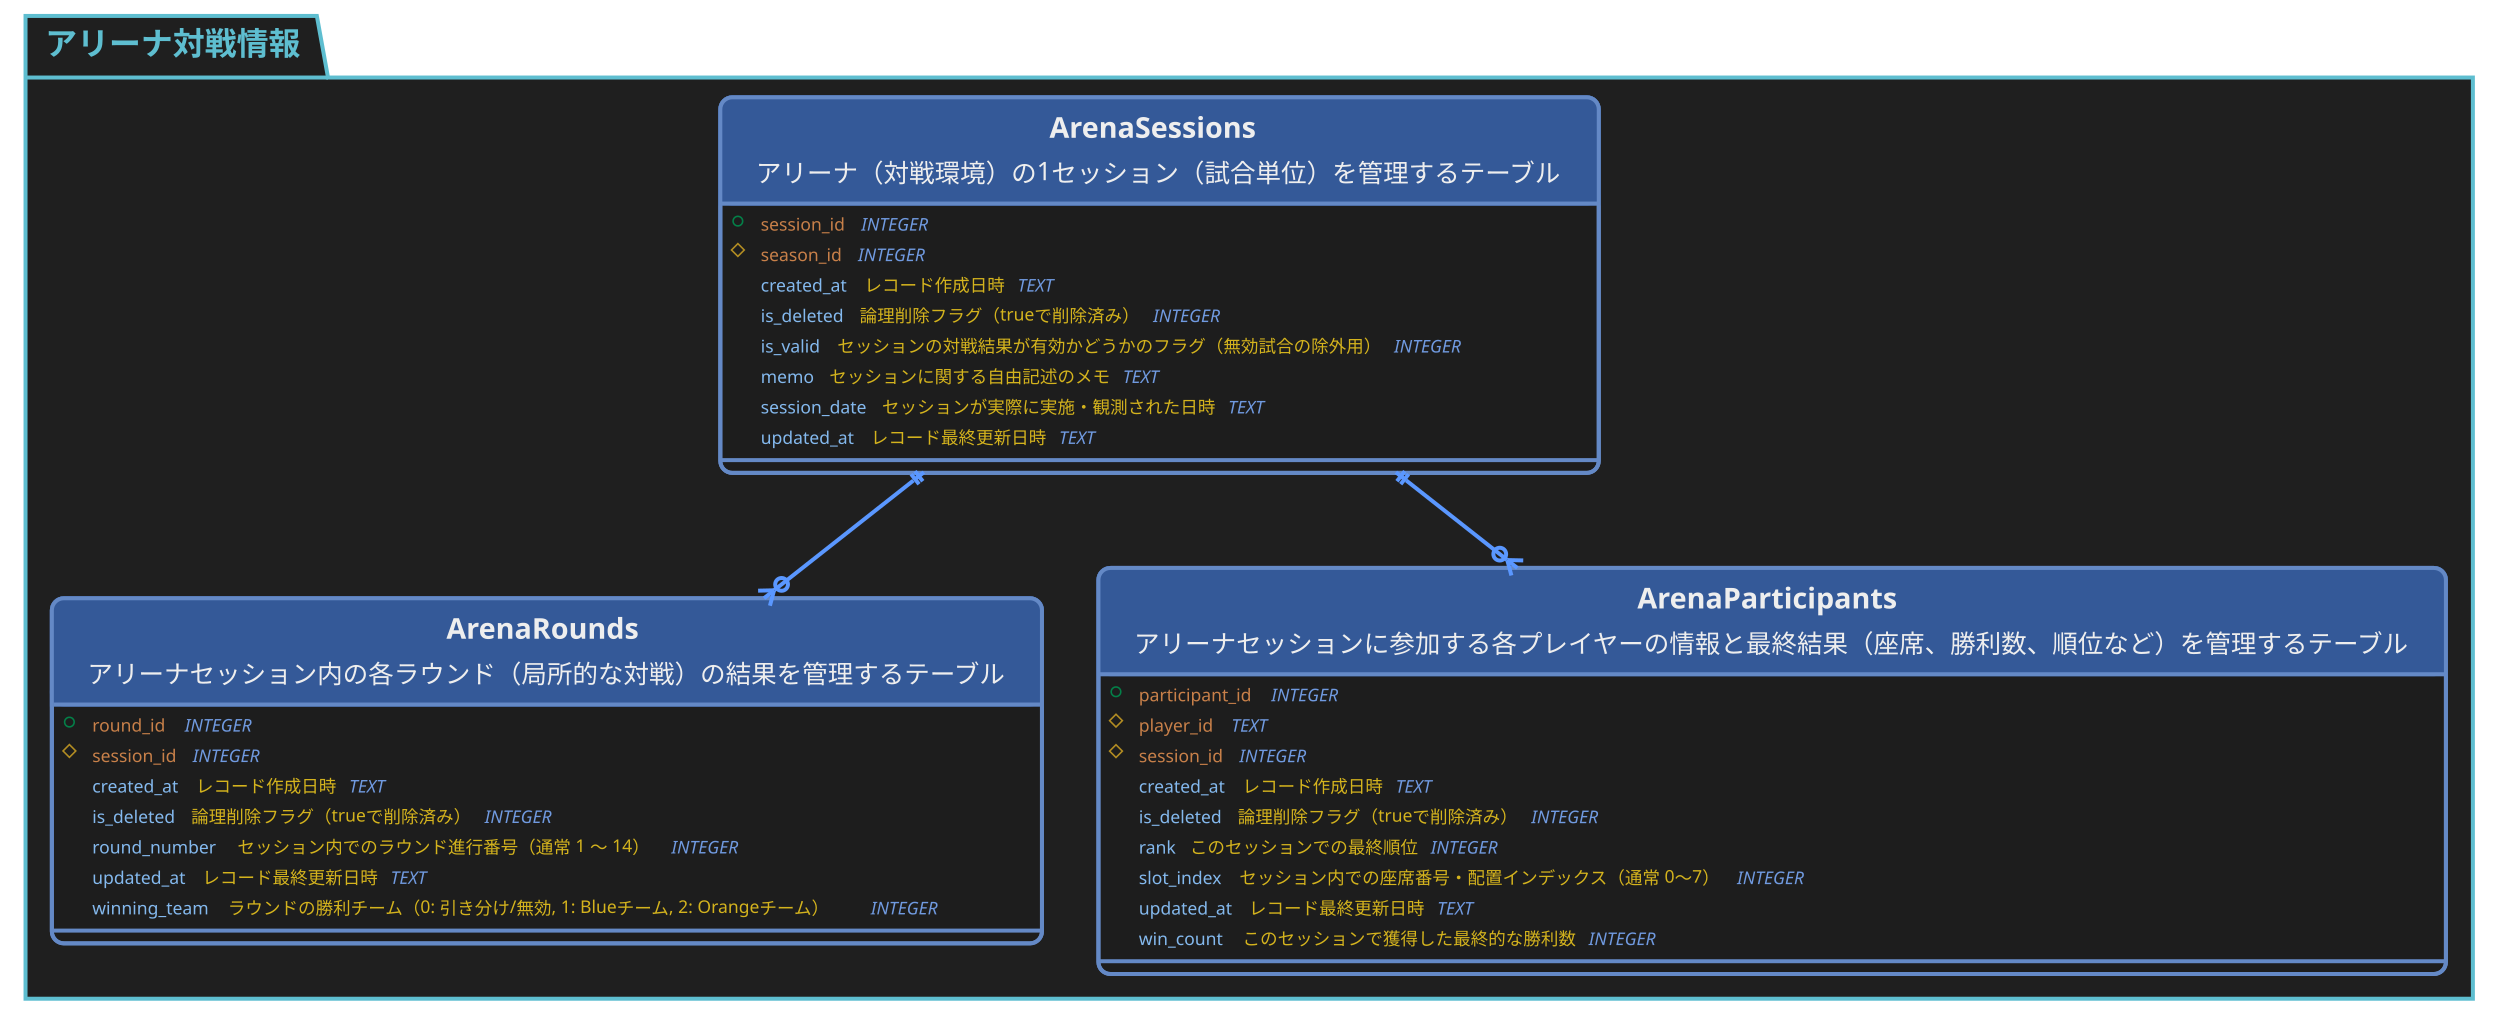
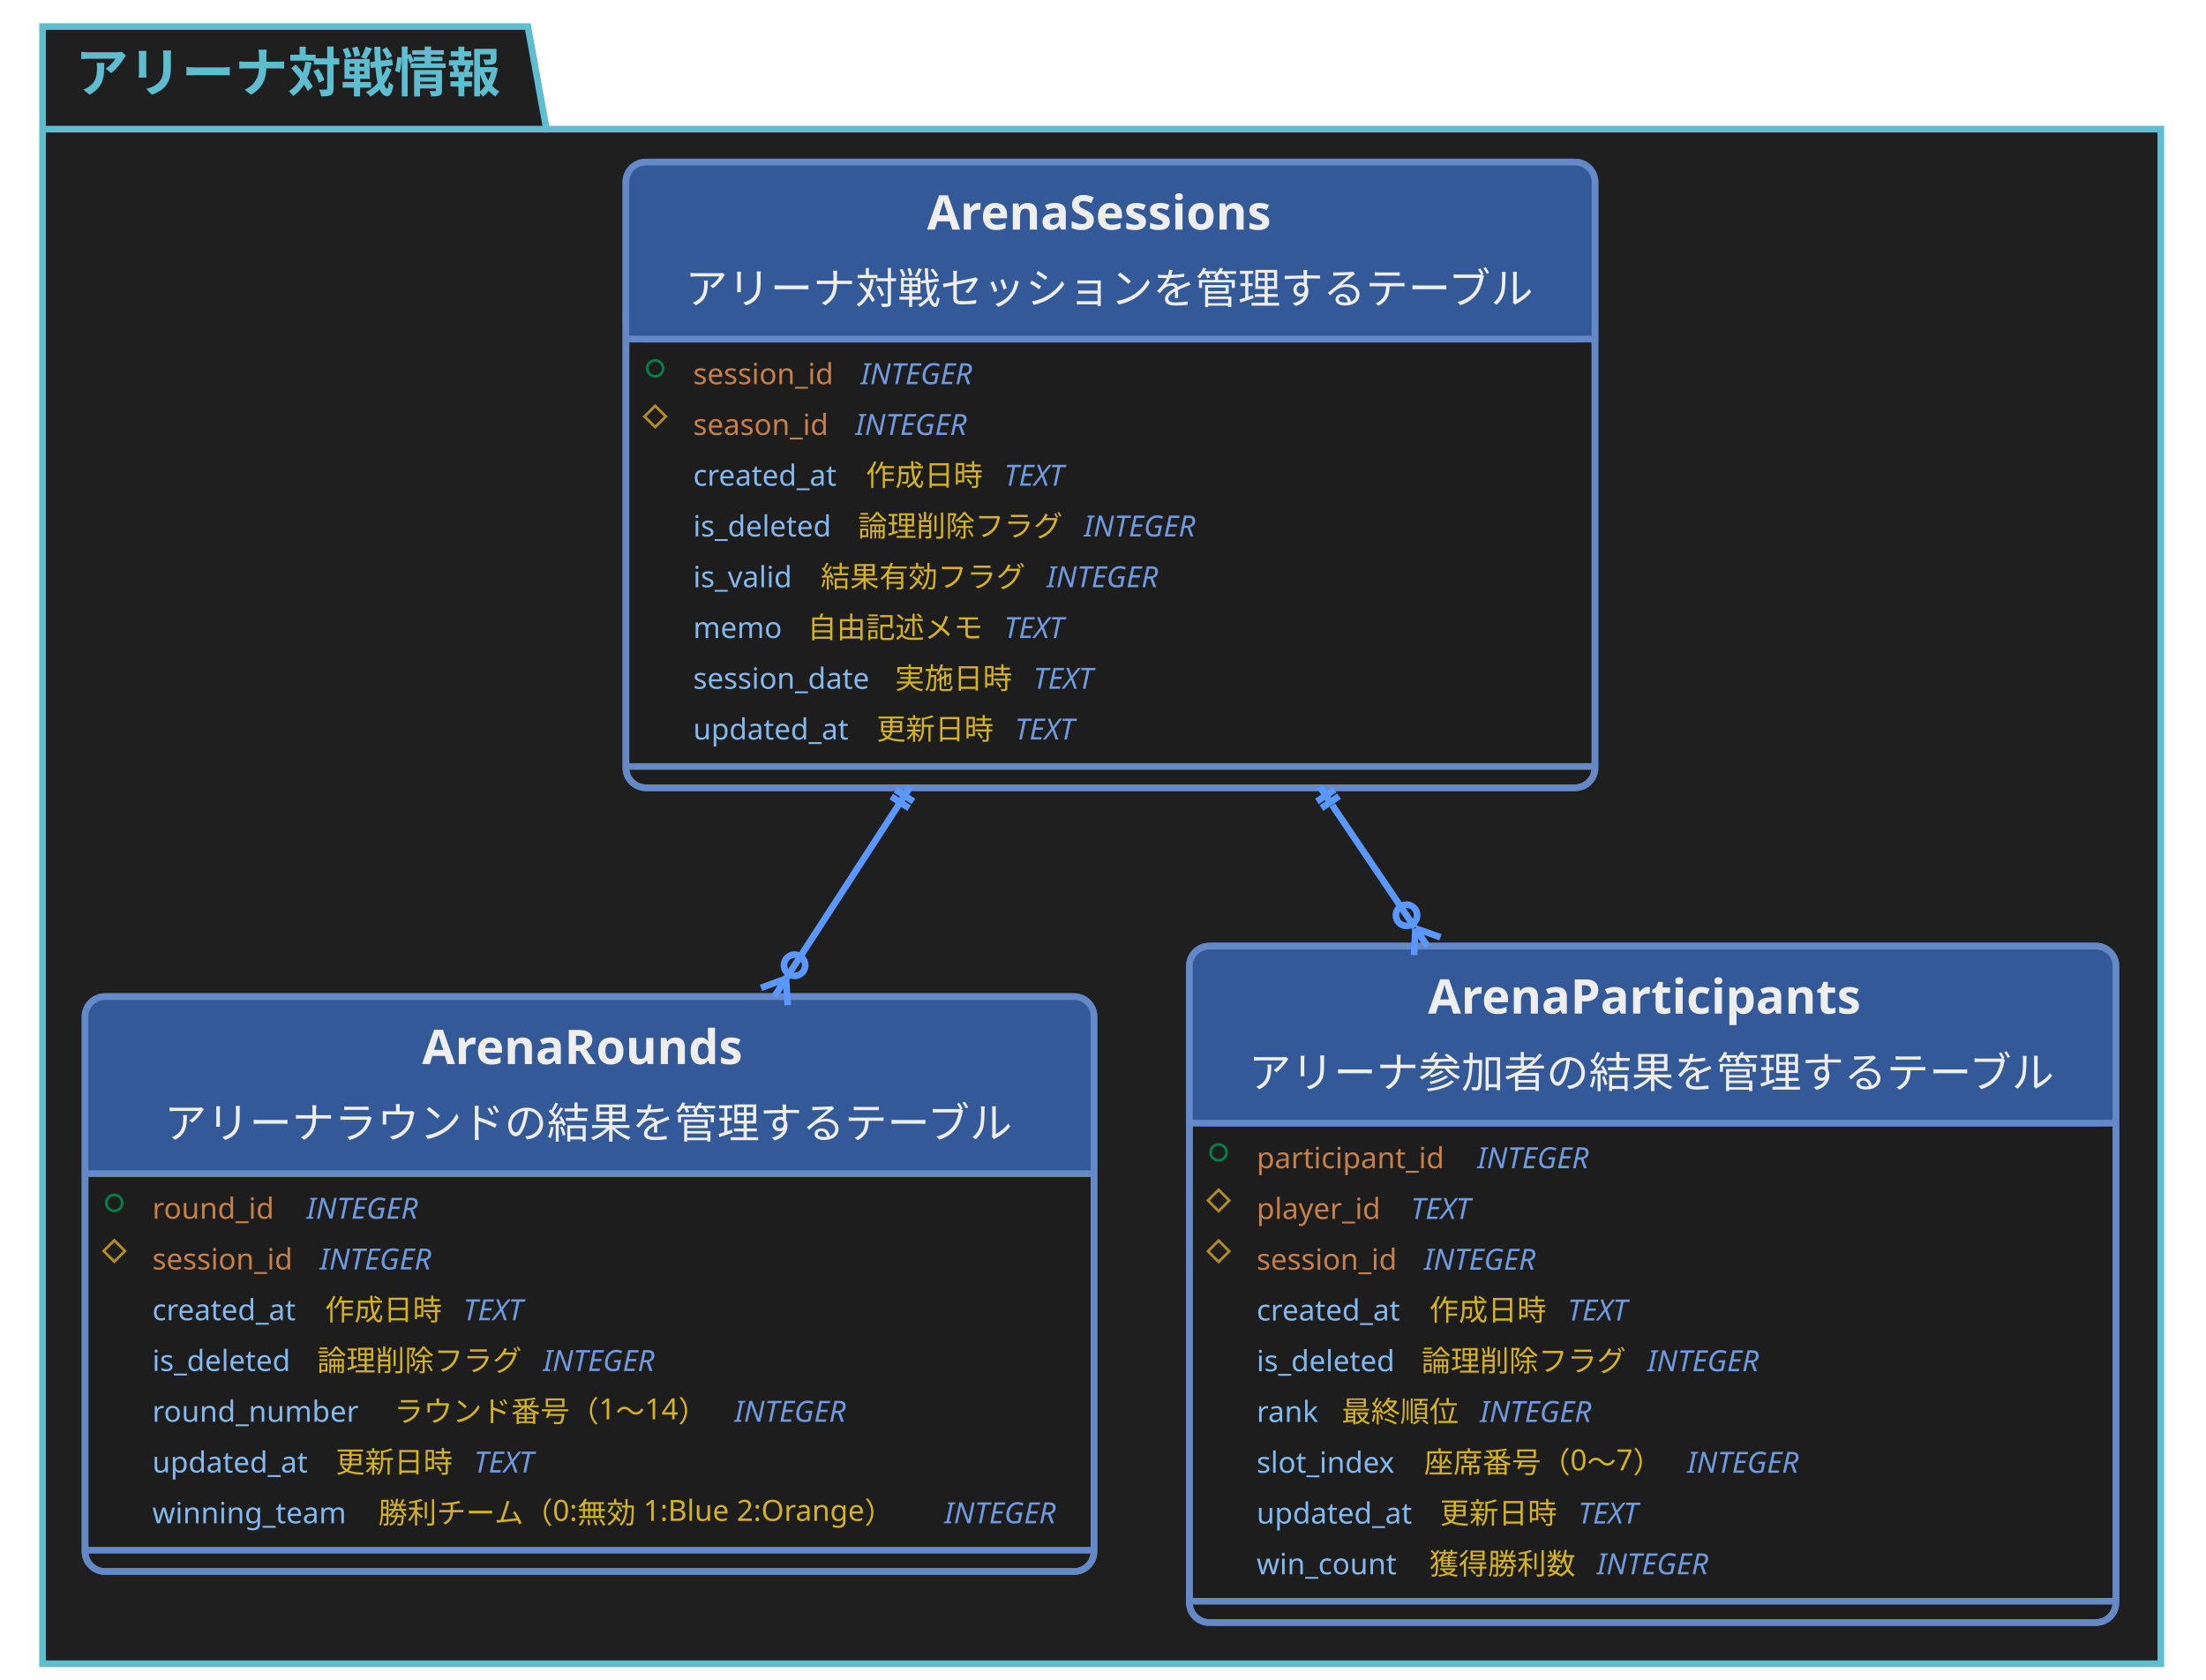
- <svg xmlns="http://www.w3.org/2000/svg" contentScriptType="application/ecmascript" contentStyleType="text/css" height="632px" preserveAspectRatio="none" style="width:1567px;height:632px;background:#222222;" version="1.1" viewBox="0 0 1567 632" width="1567px" zoomAndPan="magnify">
+ <svg xmlns="http://www.w3.org/2000/svg" contentScriptType="application/ecmascript" contentStyleType="text/css" height="632px" preserveAspectRatio="none" style="width:830px;height:632px;background:#222222;" version="1.1" viewBox="0 0 830 632" width="830px" zoomAndPan="magnify">
  <defs />
  <g>
-     <polygon fill="#1F1F1F" points="16,9.999,198.6,9.999,205.6,48.599,1550,48.599,1550,625.999,16,625.999,16,9.999" style="stroke:#5EBED0;stroke-width:2.5;" />
+     <polygon fill="#1F1F1F" points="16,9.999,198.6,9.999,205.6,48.599,813,48.599,813,625.999,16,625.999,16,9.999" style="stroke:#5EBED0;stroke-width:2.5;" />
    <line style="stroke:#5EBED0;stroke-width:2.5;" x1="16" x2="205.6" y1="48.599" y2="48.599" />
    <text fill="#5EBED0" font-family="Meiryo" font-size="20" font-weight="bold" lengthAdjust="spacing" textLength="160" x="28.3" y="34.5">アリーナ対戦情報</text>
-     <rect codeLine="33" fill="#1D1D1D" height="235.4" id="ArenaSessions" rx="7.5" ry="7.5" style="stroke:#6489C6;stroke-width:2.5;" width="550.6" x="451.5" y="60.999" />
-     <rect fill="#345998" height="66.6" rx="7.5" ry="7.5" style="stroke:#345998;stroke-width:2.5;" width="550.6" x="451.5" y="60.999" />
-     <rect fill="#345998" height="7.5" style="stroke:#345998;stroke-width:2.5;" width="550.6" x="451.5" y="120.099" />
-     <rect codeLine="33" fill="none" height="235.4" id="ArenaSessions" rx="7.5" ry="7.5" style="stroke:#6489C6;stroke-width:2.5;" width="550.6" x="451.5" y="60.999" />
-     <text fill="#000000" font-family="Meiryo" font-size="18" lengthAdjust="spacing" textLength="0" x="657.8" y="86.38" />
-     <text fill="#EEEEEE" font-family="Meiryo" font-size="18" font-weight="bold" lengthAdjust="spacing" textLength="138" x="657.8" y="86.38">ArenaSessions</text>
-     <text fill="#000000" font-family="Meiryo" font-size="18" lengthAdjust="spacing" textLength="0" x="813.8" y="86.38" />
-     <text fill="#000000" font-family="Meiryo" font-size="18" lengthAdjust="spacing" textLength="0" x="473.8" y="113.38" />
-     <text fill="#EEEEEE" font-family="Meiryo" font-size="16" lengthAdjust="spacing" textLength="506" x="473.8" y="114.26">アリーナ（対戦環境）の1セッション（試合単位）を管理するテーブル</text>
-     <text fill="#000000" font-family="Meiryo" font-size="18" lengthAdjust="spacing" textLength="0" x="997.8" y="113.38" />
-     <line style="stroke:#6489C6;stroke-width:2.5;" x1="452.5" x2="1001.1" y1="127.599" y2="127.599" />
-     <ellipse cx="462.5" cy="138.599" rx="3" ry="3" style="stroke:#038048;stroke-width:1.0;fill:none;" />
-     <text fill="#C88049" font-family="Meiryo" font-size="11" lengthAdjust="spacing" textLength="55" x="476.8" y="144.56">session_id</text>
-     <text fill="#709AE0" font-family="Meiryo" font-size="11" font-style="italic" lengthAdjust="spacing" textLength="49" x="539.8" y="144.56">INTEGER</text>
-     <polygon fill="none" points="462.5,152.699,466.5,156.699,462.5,160.699,458.5,156.699" style="stroke:#B38D22;stroke-width:1.0;" />
-     <text fill="#C88049" font-family="Meiryo" font-size="11" lengthAdjust="spacing" textLength="53" x="476.8" y="163.66">season_id</text>
-     <text fill="#709AE0" font-family="Meiryo" font-size="11" font-style="italic" lengthAdjust="spacing" textLength="49" x="537.8" y="163.66">INTEGER</text>
-     <text fill="#84B9EE" font-family="Meiryo" font-size="11" lengthAdjust="spacing" textLength="57" x="476.8" y="182.76">created_at</text>
-     <text fill="#D4B31D" font-family="Meiryo" font-size="11" lengthAdjust="spacing" textLength="88" x="541.8" y="182.76">レコード作成日時</text>
-     <text fill="#709AE0" font-family="Meiryo" font-size="11" font-style="italic" lengthAdjust="spacing" textLength="28" x="637.8" y="182.76">TEXT</text>
-     <text fill="#84B9EE" font-family="Meiryo" font-size="11" lengthAdjust="spacing" textLength="54" x="476.8" y="201.859">is_deleted</text>
-     <text fill="#D4B31D" font-family="Meiryo" font-size="11" lengthAdjust="spacing" textLength="176" x="538.8" y="201.859">論理削除フラグ（trueで削除済み）</text>
-     <text fill="#709AE0" font-family="Meiryo" font-size="11" font-style="italic" lengthAdjust="spacing" textLength="49" x="722.8" y="201.859">INTEGER</text>
-     <text fill="#84B9EE" font-family="Meiryo" font-size="11" lengthAdjust="spacing" textLength="40" x="476.8" y="220.959">is_valid</text>
-     <text fill="#D4B31D" font-family="Meiryo" font-size="11" lengthAdjust="spacing" textLength="341" x="524.8" y="220.959">セッションの対戦結果が有効かどうかのフラグ（無効試合の除外用）</text>
-     <text fill="#709AE0" font-family="Meiryo" font-size="11" font-style="italic" lengthAdjust="spacing" textLength="49" x="873.8" y="220.959">INTEGER</text>
-     <text fill="#84B9EE" font-family="Meiryo" font-size="11" lengthAdjust="spacing" textLength="35" x="476.8" y="240.06">memo</text>
-     <text fill="#D4B31D" font-family="Meiryo" font-size="11" lengthAdjust="spacing" textLength="176" x="519.8" y="240.06">セッションに関する自由記述のメモ</text>
-     <text fill="#709AE0" font-family="Meiryo" font-size="11" font-style="italic" lengthAdjust="spacing" textLength="28" x="703.8" y="240.06">TEXT</text>
-     <text fill="#84B9EE" font-family="Meiryo" font-size="11" lengthAdjust="spacing" textLength="68" x="476.8" y="259.159">session_date</text>
-     <text fill="#D4B31D" font-family="Meiryo" font-size="11" lengthAdjust="spacing" textLength="209" x="552.8" y="259.159">セッションが実際に実施・観測された日時</text>
-     <text fill="#709AE0" font-family="Meiryo" font-size="11" font-style="italic" lengthAdjust="spacing" textLength="28" x="769.8" y="259.159">TEXT</text>
-     <text fill="#84B9EE" font-family="Meiryo" font-size="11" lengthAdjust="spacing" textLength="61" x="476.8" y="278.26">updated_at</text>
-     <text fill="#D4B31D" font-family="Meiryo" font-size="11" lengthAdjust="spacing" textLength="110" x="545.8" y="278.26">レコード最終更新日時</text>
-     <text fill="#709AE0" font-family="Meiryo" font-size="11" font-style="italic" lengthAdjust="spacing" textLength="28" x="663.8" y="278.26">TEXT</text>
-     <line style="stroke:#6489C6;stroke-width:2.5;" x1="452.5" x2="1001.1" y1="288.399" y2="288.399" />
-     <rect codeLine="33" fill="#1D1D1D" height="216.3" id="ArenaRounds" rx="7.5" ry="7.5" style="stroke:#6489C6;stroke-width:2.5;" width="620.6" x="32.5" y="374.999" />
-     <rect fill="#345998" height="66.6" rx="7.5" ry="7.5" style="stroke:#345998;stroke-width:2.5;" width="620.6" x="32.5" y="374.999" />
-     <rect fill="#345998" height="7.5" style="stroke:#345998;stroke-width:2.5;" width="620.6" x="32.5" y="434.099" />
-     <rect codeLine="33" fill="none" height="216.3" id="ArenaRounds" rx="7.5" ry="7.5" style="stroke:#6489C6;stroke-width:2.5;" width="620.6" x="32.5" y="374.999" />
-     <text fill="#000000" font-family="Meiryo" font-size="18" lengthAdjust="spacing" textLength="0" x="279.8" y="400.38" />
-     <text fill="#EEEEEE" font-family="Meiryo" font-size="18" font-weight="bold" lengthAdjust="spacing" textLength="126" x="279.8" y="400.38">ArenaRounds</text>
-     <text fill="#000000" font-family="Meiryo" font-size="18" lengthAdjust="spacing" textLength="0" x="423.8" y="400.38" />
-     <text fill="#000000" font-family="Meiryo" font-size="18" lengthAdjust="spacing" textLength="0" x="54.8" y="427.38" />
-     <text fill="#EEEEEE" font-family="Meiryo" font-size="16" lengthAdjust="spacing" textLength="576" x="54.8" y="428.26">アリーナセッション内の各ラウンド（局所的な対戦）の結果を管理するテーブル</text>
-     <text fill="#000000" font-family="Meiryo" font-size="18" lengthAdjust="spacing" textLength="0" x="648.8" y="427.38" />
-     <line style="stroke:#6489C6;stroke-width:2.5;" x1="33.5" x2="652.1" y1="441.599" y2="441.599" />
-     <ellipse cx="43.5" cy="452.599" rx="3" ry="3" style="stroke:#038048;stroke-width:1.0;fill:none;" />
-     <text fill="#C88049" font-family="Meiryo" font-size="11" lengthAdjust="spacing" textLength="50" x="57.8" y="458.56">round_id</text>
-     <text fill="#709AE0" font-family="Meiryo" font-size="11" font-style="italic" lengthAdjust="spacing" textLength="49" x="115.8" y="458.56">INTEGER</text>
-     <polygon fill="none" points="43.5,466.699,47.5,470.699,43.5,474.699,39.5,470.699" style="stroke:#B38D22;stroke-width:1.0;" />
-     <text fill="#C88049" font-family="Meiryo" font-size="11" lengthAdjust="spacing" textLength="55" x="57.8" y="477.659">session_id</text>
-     <text fill="#709AE0" font-family="Meiryo" font-size="11" font-style="italic" lengthAdjust="spacing" textLength="49" x="120.8" y="477.659">INTEGER</text>
-     <text fill="#84B9EE" font-family="Meiryo" font-size="11" lengthAdjust="spacing" textLength="57" x="57.8" y="496.76">created_at</text>
-     <text fill="#D4B31D" font-family="Meiryo" font-size="11" lengthAdjust="spacing" textLength="88" x="122.8" y="496.76">レコード作成日時</text>
-     <text fill="#709AE0" font-family="Meiryo" font-size="11" font-style="italic" lengthAdjust="spacing" textLength="28" x="218.8" y="496.76">TEXT</text>
-     <text fill="#84B9EE" font-family="Meiryo" font-size="11" lengthAdjust="spacing" textLength="54" x="57.8" y="515.86">is_deleted</text>
-     <text fill="#D4B31D" font-family="Meiryo" font-size="11" lengthAdjust="spacing" textLength="176" x="119.8" y="515.86">論理削除フラグ（trueで削除済み）</text>
-     <text fill="#709AE0" font-family="Meiryo" font-size="11" font-style="italic" lengthAdjust="spacing" textLength="49" x="303.8" y="515.86">INTEGER</text>
-     <text fill="#84B9EE" font-family="Meiryo" font-size="11" lengthAdjust="spacing" textLength="83" x="57.8" y="534.96">round_number</text>
-     <text fill="#D4B31D" font-family="Meiryo" font-size="11" lengthAdjust="spacing" textLength="264" x="148.8" y="534.96">セッション内でのラウンド進行番号（通常 1 〜 14）</text>
-     <text fill="#709AE0" font-family="Meiryo" font-size="11" font-style="italic" lengthAdjust="spacing" textLength="49" x="420.8" y="534.96">INTEGER</text>
-     <text fill="#84B9EE" font-family="Meiryo" font-size="11" lengthAdjust="spacing" textLength="61" x="57.8" y="554.059">updated_at</text>
-     <text fill="#D4B31D" font-family="Meiryo" font-size="11" lengthAdjust="spacing" textLength="110" x="126.8" y="554.059">レコード最終更新日時</text>
-     <text fill="#709AE0" font-family="Meiryo" font-size="11" font-style="italic" lengthAdjust="spacing" textLength="28" x="244.8" y="554.059">TEXT</text>
-     <text fill="#84B9EE" font-family="Meiryo" font-size="11" lengthAdjust="spacing" textLength="77" x="57.8" y="573.159">winning_team</text>
-     <text fill="#D4B31D" font-family="Meiryo" font-size="11" lengthAdjust="spacing" textLength="395" x="142.8" y="573.159">ラウンドの勝利チーム（0: 引き分け/無効, 1: Blueチーム, 2: Orangeチーム）</text>
-     <text fill="#709AE0" font-family="Meiryo" font-size="11" font-style="italic" lengthAdjust="spacing" textLength="49" x="545.8" y="573.159">INTEGER</text>
-     <line style="stroke:#6489C6;stroke-width:2.5;" x1="33.5" x2="652.1" y1="583.299" y2="583.299" />
-     <rect codeLine="33" fill="#1D1D1D" height="254.5" id="ArenaParticipants" rx="7.5" ry="7.5" style="stroke:#6489C6;stroke-width:2.5;" width="844.6" x="688.5" y="355.999" />
-     <rect fill="#345998" height="66.6" rx="7.5" ry="7.5" style="stroke:#345998;stroke-width:2.5;" width="844.6" x="688.5" y="355.999" />
-     <rect fill="#345998" height="7.5" style="stroke:#345998;stroke-width:2.5;" width="844.6" x="688.5" y="415.099" />
-     <rect codeLine="33" fill="none" height="254.5" id="ArenaParticipants" rx="7.5" ry="7.5" style="stroke:#6489C6;stroke-width:2.5;" width="844.6" x="688.5" y="355.999" />
-     <text fill="#000000" font-family="Meiryo" font-size="18" lengthAdjust="spacing" textLength="0" x="1026.3" y="381.38" />
-     <text fill="#EEEEEE" font-family="Meiryo" font-size="18" font-weight="bold" lengthAdjust="spacing" textLength="169" x="1026.3" y="381.38">ArenaParticipants</text>
-     <text fill="#000000" font-family="Meiryo" font-size="18" lengthAdjust="spacing" textLength="0" x="1213.3" y="381.38" />
-     <text fill="#000000" font-family="Meiryo" font-size="18" lengthAdjust="spacing" textLength="0" x="710.8" y="408.38" />
-     <text fill="#EEEEEE" font-family="Meiryo" font-size="16" lengthAdjust="spacing" textLength="800" x="710.8" y="409.26">アリーナセッションに参加する各プレイヤーの情報と最終結果（座席、勝利数、順位など）を管理するテーブル</text>
-     <text fill="#000000" font-family="Meiryo" font-size="18" lengthAdjust="spacing" textLength="0" x="1528.8" y="408.38" />
-     <line style="stroke:#6489C6;stroke-width:2.5;" x1="689.5" x2="1532.1" y1="422.599" y2="422.599" />
-     <ellipse cx="699.5" cy="433.599" rx="3" ry="3" style="stroke:#038048;stroke-width:1.0;fill:none;" />
-     <text fill="#C88049" font-family="Meiryo" font-size="11" lengthAdjust="spacing" textLength="75" x="713.8" y="439.56">participant_id</text>
-     <text fill="#709AE0" font-family="Meiryo" font-size="11" font-style="italic" lengthAdjust="spacing" textLength="49" x="796.8" y="439.56">INTEGER</text>
-     <polygon fill="none" points="699.5,447.699,703.5,451.699,699.5,455.699,695.5,451.699" style="stroke:#B38D22;stroke-width:1.0;" />
-     <text fill="#C88049" font-family="Meiryo" font-size="11" lengthAdjust="spacing" textLength="50" x="713.8" y="458.659">player_id</text>
-     <text fill="#709AE0" font-family="Meiryo" font-size="11" font-style="italic" lengthAdjust="spacing" textLength="28" x="771.8" y="458.659">TEXT</text>
-     <polygon fill="none" points="699.5,466.799,703.5,470.799,699.5,474.799,695.5,470.799" style="stroke:#B38D22;stroke-width:1.0;" />
-     <text fill="#C88049" font-family="Meiryo" font-size="11" lengthAdjust="spacing" textLength="55" x="713.8" y="477.76">session_id</text>
-     <text fill="#709AE0" font-family="Meiryo" font-size="11" font-style="italic" lengthAdjust="spacing" textLength="49" x="776.8" y="477.76">INTEGER</text>
-     <text fill="#84B9EE" font-family="Meiryo" font-size="11" lengthAdjust="spacing" textLength="57" x="713.8" y="496.86">created_at</text>
-     <text fill="#D4B31D" font-family="Meiryo" font-size="11" lengthAdjust="spacing" textLength="88" x="778.8" y="496.86">レコード作成日時</text>
-     <text fill="#709AE0" font-family="Meiryo" font-size="11" font-style="italic" lengthAdjust="spacing" textLength="28" x="874.8" y="496.86">TEXT</text>
-     <text fill="#84B9EE" font-family="Meiryo" font-size="11" lengthAdjust="spacing" textLength="54" x="713.8" y="515.96">is_deleted</text>
-     <text fill="#D4B31D" font-family="Meiryo" font-size="11" lengthAdjust="spacing" textLength="176" x="775.8" y="515.96">論理削除フラグ（trueで削除済み）</text>
-     <text fill="#709AE0" font-family="Meiryo" font-size="11" font-style="italic" lengthAdjust="spacing" textLength="49" x="959.8" y="515.96">INTEGER</text>
-     <text fill="#84B9EE" font-family="Meiryo" font-size="11" lengthAdjust="spacing" textLength="24" x="713.8" y="535.059">rank</text>
-     <text fill="#D4B31D" font-family="Meiryo" font-size="11" lengthAdjust="spacing" textLength="143" x="745.8" y="535.059">このセッションでの最終順位</text>
-     <text fill="#709AE0" font-family="Meiryo" font-size="11" font-style="italic" lengthAdjust="spacing" textLength="49" x="896.8" y="535.059">INTEGER</text>
-     <text fill="#84B9EE" font-family="Meiryo" font-size="11" lengthAdjust="spacing" textLength="55" x="713.8" y="554.159">slot_index</text>
-     <text fill="#D4B31D" font-family="Meiryo" font-size="11" lengthAdjust="spacing" textLength="304" x="776.8" y="554.159">セッション内での座席番号・配置インデックス（通常 0〜7）</text>
-     <text fill="#709AE0" font-family="Meiryo" font-size="11" font-style="italic" lengthAdjust="spacing" textLength="49" x="1088.8" y="554.159">INTEGER</text>
-     <text fill="#84B9EE" font-family="Meiryo" font-size="11" lengthAdjust="spacing" textLength="61" x="713.8" y="573.26">updated_at</text>
-     <text fill="#D4B31D" font-family="Meiryo" font-size="11" lengthAdjust="spacing" textLength="110" x="782.8" y="573.26">レコード最終更新日時</text>
-     <text fill="#709AE0" font-family="Meiryo" font-size="11" font-style="italic" lengthAdjust="spacing" textLength="28" x="900.8" y="573.26">TEXT</text>
-     <text fill="#84B9EE" font-family="Meiryo" font-size="11" lengthAdjust="spacing" textLength="57" x="713.8" y="592.36">win_count</text>
-     <text fill="#D4B31D" font-family="Meiryo" font-size="11" lengthAdjust="spacing" textLength="209" x="778.8" y="592.36">このセッションで獲得した最終的な勝利数</text>
-     <text fill="#709AE0" font-family="Meiryo" font-size="11" font-style="italic" lengthAdjust="spacing" textLength="49" x="995.8" y="592.36">INTEGER</text>
-     <line style="stroke:#6489C6;stroke-width:2.5;" x1="689.5" x2="1532.1" y1="602.499" y2="602.499" />
-     <path codeLine="10" d="M572.5,301.209 C543.69,323.899 513.72,347.509 485.31,369.899 " fill="none" id="ArenaSessions-ArenaRounds" style="stroke:#5A97FF;stroke-width:2.5;" />
-     <line style="stroke:#5A97FF;stroke-width:2.5;" x1="485.179" x2="482.599" y1="370.004" y2="379.665" />
-     <line style="stroke:#5A97FF;stroke-width:2.5;" x1="485.179" x2="475.181" y1="370.004" y2="370.232" />
-     <line style="stroke:#5A97FF;stroke-width:2.5;" x1="485.179" x2="478.89" y1="370.004" y2="374.949" />
-     <ellipse cx="489.895" cy="366.295" rx="4" ry="4" style="stroke:#5A97FF;stroke-width:2.5;fill:none;" />
-     <line style="stroke:#5A97FF;stroke-width:2.5;fill:none;" x1="573.463" x2="578.408" y1="295.347" y2="301.636" />
-     <line style="stroke:#5A97FF;stroke-width:2.5;fill:none;" x1="571.105" x2="576.05" y1="297.202" y2="303.49" />
-     <line style="stroke:#5A97FF;stroke-width:2.5;fill:none;" x1="572.791" x2="579.08" y1="300.964" y2="296.019" />
-     <path codeLine="11" d="M881.36,301.099 C902.15,317.479 923.56,334.339 944.55,350.869 " fill="none" id="ArenaSessions-ArenaParticipants" style="stroke:#5A97FF;stroke-width:2.5;" />
-     <line style="stroke:#5A97FF;stroke-width:2.5;" x1="944.761" x2="954.759" y1="351.044" y2="351.272" />
-     <line style="stroke:#5A97FF;stroke-width:2.5;" x1="944.761" x2="947.341" y1="351.044" y2="360.705" />
-     <line style="stroke:#5A97FF;stroke-width:2.5;" x1="944.761" x2="951.05" y1="351.044" y2="355.989" />
-     <ellipse cx="940.045" cy="347.335" rx="4" ry="4" style="stroke:#5A97FF;stroke-width:2.5;fill:none;" />
-     <line style="stroke:#5A97FF;stroke-width:2.5;fill:none;" x1="875.592" x2="880.537" y1="301.636" y2="295.347" />
-     <line style="stroke:#5A97FF;stroke-width:2.5;fill:none;" x1="877.95" x2="882.895" y1="303.49" y2="297.202" />
-     <line style="stroke:#5A97FF;stroke-width:2.5;fill:none;" x1="881.209" x2="874.92" y1="300.964" y2="296.019" />
+     <rect codeLine="33" fill="#1D1D1D" height="235.4" id="ArenaSessions" rx="7.5" ry="7.5" style="stroke:#6489C6;stroke-width:2.5;" width="364.6" x="235.5" y="60.999" />
+     <rect fill="#345998" height="66.6" rx="7.5" ry="7.5" style="stroke:#345998;stroke-width:2.5;" width="364.6" x="235.5" y="60.999" />
+     <rect fill="#345998" height="7.5" style="stroke:#345998;stroke-width:2.5;" width="364.6" x="235.5" y="120.099" />
+     <rect codeLine="33" fill="none" height="235.4" id="ArenaSessions" rx="7.5" ry="7.5" style="stroke:#6489C6;stroke-width:2.5;" width="364.6" x="235.5" y="60.999" />
+     <text fill="#000000" font-family="Meiryo" font-size="18" lengthAdjust="spacing" textLength="0" x="348.8" y="86.38" />
+     <text fill="#EEEEEE" font-family="Meiryo" font-size="18" font-weight="bold" lengthAdjust="spacing" textLength="138" x="348.8" y="86.38">ArenaSessions</text>
+     <text fill="#000000" font-family="Meiryo" font-size="18" lengthAdjust="spacing" textLength="0" x="504.8" y="86.38" />
+     <text fill="#000000" font-family="Meiryo" font-size="18" lengthAdjust="spacing" textLength="0" x="257.8" y="113.38" />
+     <text fill="#EEEEEE" font-family="Meiryo" font-size="16" lengthAdjust="spacing" textLength="320" x="257.8" y="114.26">アリーナ対戦セッションを管理するテーブル</text>
+     <text fill="#000000" font-family="Meiryo" font-size="18" lengthAdjust="spacing" textLength="0" x="595.8" y="113.38" />
+     <line style="stroke:#6489C6;stroke-width:2.5;" x1="236.5" x2="599.1" y1="127.599" y2="127.599" />
+     <ellipse cx="246.5" cy="138.599" rx="3" ry="3" style="stroke:#038048;stroke-width:1.0;fill:none;" />
+     <text fill="#C88049" font-family="Meiryo" font-size="11" lengthAdjust="spacing" textLength="55" x="260.8" y="144.56">session_id</text>
+     <text fill="#709AE0" font-family="Meiryo" font-size="11" font-style="italic" lengthAdjust="spacing" textLength="49" x="323.8" y="144.56">INTEGER</text>
+     <polygon fill="none" points="246.5,152.699,250.5,156.699,246.5,160.699,242.5,156.699" style="stroke:#B38D22;stroke-width:1.0;" />
+     <text fill="#C88049" font-family="Meiryo" font-size="11" lengthAdjust="spacing" textLength="53" x="260.8" y="163.66">season_id</text>
+     <text fill="#709AE0" font-family="Meiryo" font-size="11" font-style="italic" lengthAdjust="spacing" textLength="49" x="321.8" y="163.66">INTEGER</text>
+     <text fill="#84B9EE" font-family="Meiryo" font-size="11" lengthAdjust="spacing" textLength="57" x="260.8" y="182.76">created_at</text>
+     <text fill="#D4B31D" font-family="Meiryo" font-size="11" lengthAdjust="spacing" textLength="44" x="325.8" y="182.76">作成日時</text>
+     <text fill="#709AE0" font-family="Meiryo" font-size="11" font-style="italic" lengthAdjust="spacing" textLength="28" x="377.8" y="182.76">TEXT</text>
+     <text fill="#84B9EE" font-family="Meiryo" font-size="11" lengthAdjust="spacing" textLength="54" x="260.8" y="201.859">is_deleted</text>
+     <text fill="#D4B31D" font-family="Meiryo" font-size="11" lengthAdjust="spacing" textLength="77" x="322.8" y="201.859">論理削除フラグ</text>
+     <text fill="#709AE0" font-family="Meiryo" font-size="11" font-style="italic" lengthAdjust="spacing" textLength="49" x="407.8" y="201.859">INTEGER</text>
+     <text fill="#84B9EE" font-family="Meiryo" font-size="11" lengthAdjust="spacing" textLength="40" x="260.8" y="220.959">is_valid</text>
+     <text fill="#D4B31D" font-family="Meiryo" font-size="11" lengthAdjust="spacing" textLength="77" x="308.8" y="220.959">結果有効フラグ</text>
+     <text fill="#709AE0" font-family="Meiryo" font-size="11" font-style="italic" lengthAdjust="spacing" textLength="49" x="393.8" y="220.959">INTEGER</text>
+     <text fill="#84B9EE" font-family="Meiryo" font-size="11" lengthAdjust="spacing" textLength="35" x="260.8" y="240.06">memo</text>
+     <text fill="#D4B31D" font-family="Meiryo" font-size="11" lengthAdjust="spacing" textLength="66" x="303.8" y="240.06">自由記述メモ</text>
+     <text fill="#709AE0" font-family="Meiryo" font-size="11" font-style="italic" lengthAdjust="spacing" textLength="28" x="377.8" y="240.06">TEXT</text>
+     <text fill="#84B9EE" font-family="Meiryo" font-size="11" lengthAdjust="spacing" textLength="68" x="260.8" y="259.159">session_date</text>
+     <text fill="#D4B31D" font-family="Meiryo" font-size="11" lengthAdjust="spacing" textLength="44" x="336.8" y="259.159">実施日時</text>
+     <text fill="#709AE0" font-family="Meiryo" font-size="11" font-style="italic" lengthAdjust="spacing" textLength="28" x="388.8" y="259.159">TEXT</text>
+     <text fill="#84B9EE" font-family="Meiryo" font-size="11" lengthAdjust="spacing" textLength="61" x="260.8" y="278.26">updated_at</text>
+     <text fill="#D4B31D" font-family="Meiryo" font-size="11" lengthAdjust="spacing" textLength="44" x="329.8" y="278.26">更新日時</text>
+     <text fill="#709AE0" font-family="Meiryo" font-size="11" font-style="italic" lengthAdjust="spacing" textLength="28" x="381.8" y="278.26">TEXT</text>
+     <line style="stroke:#6489C6;stroke-width:2.5;" x1="236.5" x2="599.1" y1="288.399" y2="288.399" />
+     <rect codeLine="33" fill="#1D1D1D" height="216.3" id="ArenaRounds" rx="7.5" ry="7.5" style="stroke:#6489C6;stroke-width:2.5;" width="379.6" x="32" y="374.999" />
+     <rect fill="#345998" height="66.6" rx="7.5" ry="7.5" style="stroke:#345998;stroke-width:2.5;" width="379.6" x="32" y="374.999" />
+     <rect fill="#345998" height="7.5" style="stroke:#345998;stroke-width:2.5;" width="379.6" x="32" y="434.099" />
+     <rect codeLine="33" fill="none" height="216.3" id="ArenaRounds" rx="7.5" ry="7.5" style="stroke:#6489C6;stroke-width:2.5;" width="379.6" x="32" y="374.999" />
+     <text fill="#000000" font-family="Meiryo" font-size="18" lengthAdjust="spacing" textLength="0" x="158.8" y="400.38" />
+     <text fill="#EEEEEE" font-family="Meiryo" font-size="18" font-weight="bold" lengthAdjust="spacing" textLength="126" x="158.8" y="400.38">ArenaRounds</text>
+     <text fill="#000000" font-family="Meiryo" font-size="18" lengthAdjust="spacing" textLength="0" x="302.8" y="400.38" />
+     <text fill="#000000" font-family="Meiryo" font-size="18" lengthAdjust="spacing" textLength="0" x="61.8" y="427.38" />
+     <text fill="#EEEEEE" font-family="Meiryo" font-size="16" lengthAdjust="spacing" textLength="320" x="61.8" y="428.26">アリーナラウンドの結果を管理するテーブル</text>
+     <text fill="#000000" font-family="Meiryo" font-size="18" lengthAdjust="spacing" textLength="0" x="399.8" y="427.38" />
+     <line style="stroke:#6489C6;stroke-width:2.5;" x1="33" x2="410.6" y1="441.599" y2="441.599" />
+     <ellipse cx="43" cy="452.599" rx="3" ry="3" style="stroke:#038048;stroke-width:1.0;fill:none;" />
+     <text fill="#C88049" font-family="Meiryo" font-size="11" lengthAdjust="spacing" textLength="50" x="57.3" y="458.56">round_id</text>
+     <text fill="#709AE0" font-family="Meiryo" font-size="11" font-style="italic" lengthAdjust="spacing" textLength="49" x="115.3" y="458.56">INTEGER</text>
+     <polygon fill="none" points="43,466.699,47,470.699,43,474.699,39,470.699" style="stroke:#B38D22;stroke-width:1.0;" />
+     <text fill="#C88049" font-family="Meiryo" font-size="11" lengthAdjust="spacing" textLength="55" x="57.3" y="477.659">session_id</text>
+     <text fill="#709AE0" font-family="Meiryo" font-size="11" font-style="italic" lengthAdjust="spacing" textLength="49" x="120.3" y="477.659">INTEGER</text>
+     <text fill="#84B9EE" font-family="Meiryo" font-size="11" lengthAdjust="spacing" textLength="57" x="57.3" y="496.76">created_at</text>
+     <text fill="#D4B31D" font-family="Meiryo" font-size="11" lengthAdjust="spacing" textLength="44" x="122.3" y="496.76">作成日時</text>
+     <text fill="#709AE0" font-family="Meiryo" font-size="11" font-style="italic" lengthAdjust="spacing" textLength="28" x="174.3" y="496.76">TEXT</text>
+     <text fill="#84B9EE" font-family="Meiryo" font-size="11" lengthAdjust="spacing" textLength="54" x="57.3" y="515.86">is_deleted</text>
+     <text fill="#D4B31D" font-family="Meiryo" font-size="11" lengthAdjust="spacing" textLength="77" x="119.3" y="515.86">論理削除フラグ</text>
+     <text fill="#709AE0" font-family="Meiryo" font-size="11" font-style="italic" lengthAdjust="spacing" textLength="49" x="204.3" y="515.86">INTEGER</text>
+     <text fill="#84B9EE" font-family="Meiryo" font-size="11" lengthAdjust="spacing" textLength="83" x="57.3" y="534.96">round_number</text>
+     <text fill="#D4B31D" font-family="Meiryo" font-size="11" lengthAdjust="spacing" textLength="120" x="148.3" y="534.96">ラウンド番号（1〜14）</text>
+     <text fill="#709AE0" font-family="Meiryo" font-size="11" font-style="italic" lengthAdjust="spacing" textLength="49" x="276.3" y="534.96">INTEGER</text>
+     <text fill="#84B9EE" font-family="Meiryo" font-size="11" lengthAdjust="spacing" textLength="61" x="57.3" y="554.059">updated_at</text>
+     <text fill="#D4B31D" font-family="Meiryo" font-size="11" lengthAdjust="spacing" textLength="44" x="126.3" y="554.059">更新日時</text>
+     <text fill="#709AE0" font-family="Meiryo" font-size="11" font-style="italic" lengthAdjust="spacing" textLength="28" x="178.3" y="554.059">TEXT</text>
+     <text fill="#84B9EE" font-family="Meiryo" font-size="11" lengthAdjust="spacing" textLength="77" x="57.3" y="573.159">winning_team</text>
+     <text fill="#D4B31D" font-family="Meiryo" font-size="11" lengthAdjust="spacing" textLength="205" x="142.3" y="573.159">勝利チーム（0:無効 1:Blue 2:Orange）</text>
+     <text fill="#709AE0" font-family="Meiryo" font-size="11" font-style="italic" lengthAdjust="spacing" textLength="49" x="355.3" y="573.159">INTEGER</text>
+     <line style="stroke:#6489C6;stroke-width:2.5;" x1="33" x2="410.6" y1="583.299" y2="583.299" />
+     <rect codeLine="33" fill="#1D1D1D" height="254.5" id="ArenaParticipants" rx="7.5" ry="7.5" style="stroke:#6489C6;stroke-width:2.5;" width="348.6" x="447.5" y="355.999" />
+     <rect fill="#345998" height="66.6" rx="7.5" ry="7.5" style="stroke:#345998;stroke-width:2.5;" width="348.6" x="447.5" y="355.999" />
+     <rect fill="#345998" height="7.5" style="stroke:#345998;stroke-width:2.5;" width="348.6" x="447.5" y="415.099" />
+     <rect codeLine="33" fill="none" height="254.5" id="ArenaParticipants" rx="7.5" ry="7.5" style="stroke:#6489C6;stroke-width:2.5;" width="348.6" x="447.5" y="355.999" />
+     <text fill="#000000" font-family="Meiryo" font-size="18" lengthAdjust="spacing" textLength="0" x="537.3" y="381.38" />
+     <text fill="#EEEEEE" font-family="Meiryo" font-size="18" font-weight="bold" lengthAdjust="spacing" textLength="169" x="537.3" y="381.38">ArenaParticipants</text>
+     <text fill="#000000" font-family="Meiryo" font-size="18" lengthAdjust="spacing" textLength="0" x="724.3" y="381.38" />
+     <text fill="#000000" font-family="Meiryo" font-size="18" lengthAdjust="spacing" textLength="0" x="469.8" y="408.38" />
+     <text fill="#EEEEEE" font-family="Meiryo" font-size="16" lengthAdjust="spacing" textLength="304" x="469.8" y="409.26">アリーナ参加者の結果を管理するテーブル</text>
+     <text fill="#000000" font-family="Meiryo" font-size="18" lengthAdjust="spacing" textLength="0" x="791.8" y="408.38" />
+     <line style="stroke:#6489C6;stroke-width:2.5;" x1="448.5" x2="795.1" y1="422.599" y2="422.599" />
+     <ellipse cx="458.5" cy="433.599" rx="3" ry="3" style="stroke:#038048;stroke-width:1.0;fill:none;" />
+     <text fill="#C88049" font-family="Meiryo" font-size="11" lengthAdjust="spacing" textLength="75" x="472.8" y="439.56">participant_id</text>
+     <text fill="#709AE0" font-family="Meiryo" font-size="11" font-style="italic" lengthAdjust="spacing" textLength="49" x="555.8" y="439.56">INTEGER</text>
+     <polygon fill="none" points="458.5,447.699,462.5,451.699,458.5,455.699,454.5,451.699" style="stroke:#B38D22;stroke-width:1.0;" />
+     <text fill="#C88049" font-family="Meiryo" font-size="11" lengthAdjust="spacing" textLength="50" x="472.8" y="458.659">player_id</text>
+     <text fill="#709AE0" font-family="Meiryo" font-size="11" font-style="italic" lengthAdjust="spacing" textLength="28" x="530.8" y="458.659">TEXT</text>
+     <polygon fill="none" points="458.5,466.799,462.5,470.799,458.5,474.799,454.5,470.799" style="stroke:#B38D22;stroke-width:1.0;" />
+     <text fill="#C88049" font-family="Meiryo" font-size="11" lengthAdjust="spacing" textLength="55" x="472.8" y="477.76">session_id</text>
+     <text fill="#709AE0" font-family="Meiryo" font-size="11" font-style="italic" lengthAdjust="spacing" textLength="49" x="535.8" y="477.76">INTEGER</text>
+     <text fill="#84B9EE" font-family="Meiryo" font-size="11" lengthAdjust="spacing" textLength="57" x="472.8" y="496.86">created_at</text>
+     <text fill="#D4B31D" font-family="Meiryo" font-size="11" lengthAdjust="spacing" textLength="44" x="537.8" y="496.86">作成日時</text>
+     <text fill="#709AE0" font-family="Meiryo" font-size="11" font-style="italic" lengthAdjust="spacing" textLength="28" x="589.8" y="496.86">TEXT</text>
+     <text fill="#84B9EE" font-family="Meiryo" font-size="11" lengthAdjust="spacing" textLength="54" x="472.8" y="515.96">is_deleted</text>
+     <text fill="#D4B31D" font-family="Meiryo" font-size="11" lengthAdjust="spacing" textLength="77" x="534.8" y="515.96">論理削除フラグ</text>
+     <text fill="#709AE0" font-family="Meiryo" font-size="11" font-style="italic" lengthAdjust="spacing" textLength="49" x="619.8" y="515.96">INTEGER</text>
+     <text fill="#84B9EE" font-family="Meiryo" font-size="11" lengthAdjust="spacing" textLength="24" x="472.8" y="535.059">rank</text>
+     <text fill="#D4B31D" font-family="Meiryo" font-size="11" lengthAdjust="spacing" textLength="44" x="504.8" y="535.059">最終順位</text>
+     <text fill="#709AE0" font-family="Meiryo" font-size="11" font-style="italic" lengthAdjust="spacing" textLength="49" x="556.8" y="535.059">INTEGER</text>
+     <text fill="#84B9EE" font-family="Meiryo" font-size="11" lengthAdjust="spacing" textLength="55" x="472.8" y="554.159">slot_index</text>
+     <text fill="#D4B31D" font-family="Meiryo" font-size="11" lengthAdjust="spacing" textLength="91" x="535.8" y="554.159">座席番号（0〜7）</text>
+     <text fill="#709AE0" font-family="Meiryo" font-size="11" font-style="italic" lengthAdjust="spacing" textLength="49" x="634.8" y="554.159">INTEGER</text>
+     <text fill="#84B9EE" font-family="Meiryo" font-size="11" lengthAdjust="spacing" textLength="61" x="472.8" y="573.26">updated_at</text>
+     <text fill="#D4B31D" font-family="Meiryo" font-size="11" lengthAdjust="spacing" textLength="44" x="541.8" y="573.26">更新日時</text>
+     <text fill="#709AE0" font-family="Meiryo" font-size="11" font-style="italic" lengthAdjust="spacing" textLength="28" x="593.8" y="573.26">TEXT</text>
+     <text fill="#84B9EE" font-family="Meiryo" font-size="11" lengthAdjust="spacing" textLength="57" x="472.8" y="592.36">win_count</text>
+     <text fill="#D4B31D" font-family="Meiryo" font-size="11" lengthAdjust="spacing" textLength="55" x="537.8" y="592.36">獲得勝利数</text>
+     <text fill="#709AE0" font-family="Meiryo" font-size="11" font-style="italic" lengthAdjust="spacing" textLength="49" x="600.8" y="592.36">INTEGER</text>
+     <line style="stroke:#6489C6;stroke-width:2.5;" x1="448.5" x2="795.1" y1="602.499" y2="602.499" />
+     <path codeLine="10" d="M338.15,302.749 C324.15,324.349 309.64,346.729 295.82,368.069 " fill="none" id="ArenaSessions-ArenaRounds" style="stroke:#5A97FF;stroke-width:2.5;" />
+     <line style="stroke:#5A97FF;stroke-width:2.5;" x1="295.705" x2="296.398" y1="368.231" y2="378.207" />
+     <line style="stroke:#5A97FF;stroke-width:2.5;" x1="295.705" x2="286.322" y1="368.231" y2="371.69" />
+     <line style="stroke:#5A97FF;stroke-width:2.5;" x1="295.705" x2="291.36" y1="368.231" y2="374.949" />
+     <ellipse cx="298.963" cy="363.193" rx="4" ry="4" style="stroke:#5A97FF;stroke-width:2.5;fill:none;" />
+     <line style="stroke:#5A97FF;stroke-width:2.5;fill:none;" x1="336.967" x2="343.678" y1="297.197" y2="301.552" />
+     <line style="stroke:#5A97FF;stroke-width:2.5;fill:none;" x1="335.334" x2="342.045" y1="299.713" y2="304.068" />
+     <line style="stroke:#5A97FF;stroke-width:2.5;fill:none;" x1="338.145" x2="342.5" y1="302.73" y2="296.019" />
+     <path codeLine="11" d="M501.26,302.959 C511.49,318.129 521.98,333.679 532.3,348.979 " fill="none" id="ArenaSessions-ArenaParticipants" style="stroke:#5A97FF;stroke-width:2.5;" />
+     <line style="stroke:#5A97FF;stroke-width:2.5;" x1="532.546" x2="541.994" y1="349.357" y2="352.634" />
+     <line style="stroke:#5A97FF;stroke-width:2.5;" x1="532.546" x2="532.046" y1="349.357" y2="359.344" />
+     <line style="stroke:#5A97FF;stroke-width:2.5;" x1="532.546" x2="537.02" y1="349.357" y2="355.989" />
+     <ellipse cx="529.191" cy="344.383" rx="4" ry="4" style="stroke:#5A97FF;stroke-width:2.5;fill:none;" />
+     <line style="stroke:#5A97FF;stroke-width:2.5;fill:none;" x1="495.501" x2="502.133" y1="301.572" y2="297.098" />
+     <line style="stroke:#5A97FF;stroke-width:2.5;fill:none;" x1="497.178" x2="503.811" y1="304.059" y2="299.585" />
+     <line style="stroke:#5A97FF;stroke-width:2.5;fill:none;" x1="501.054" x2="496.58" y1="302.651" y2="296.019" />
  </g>
</svg>
